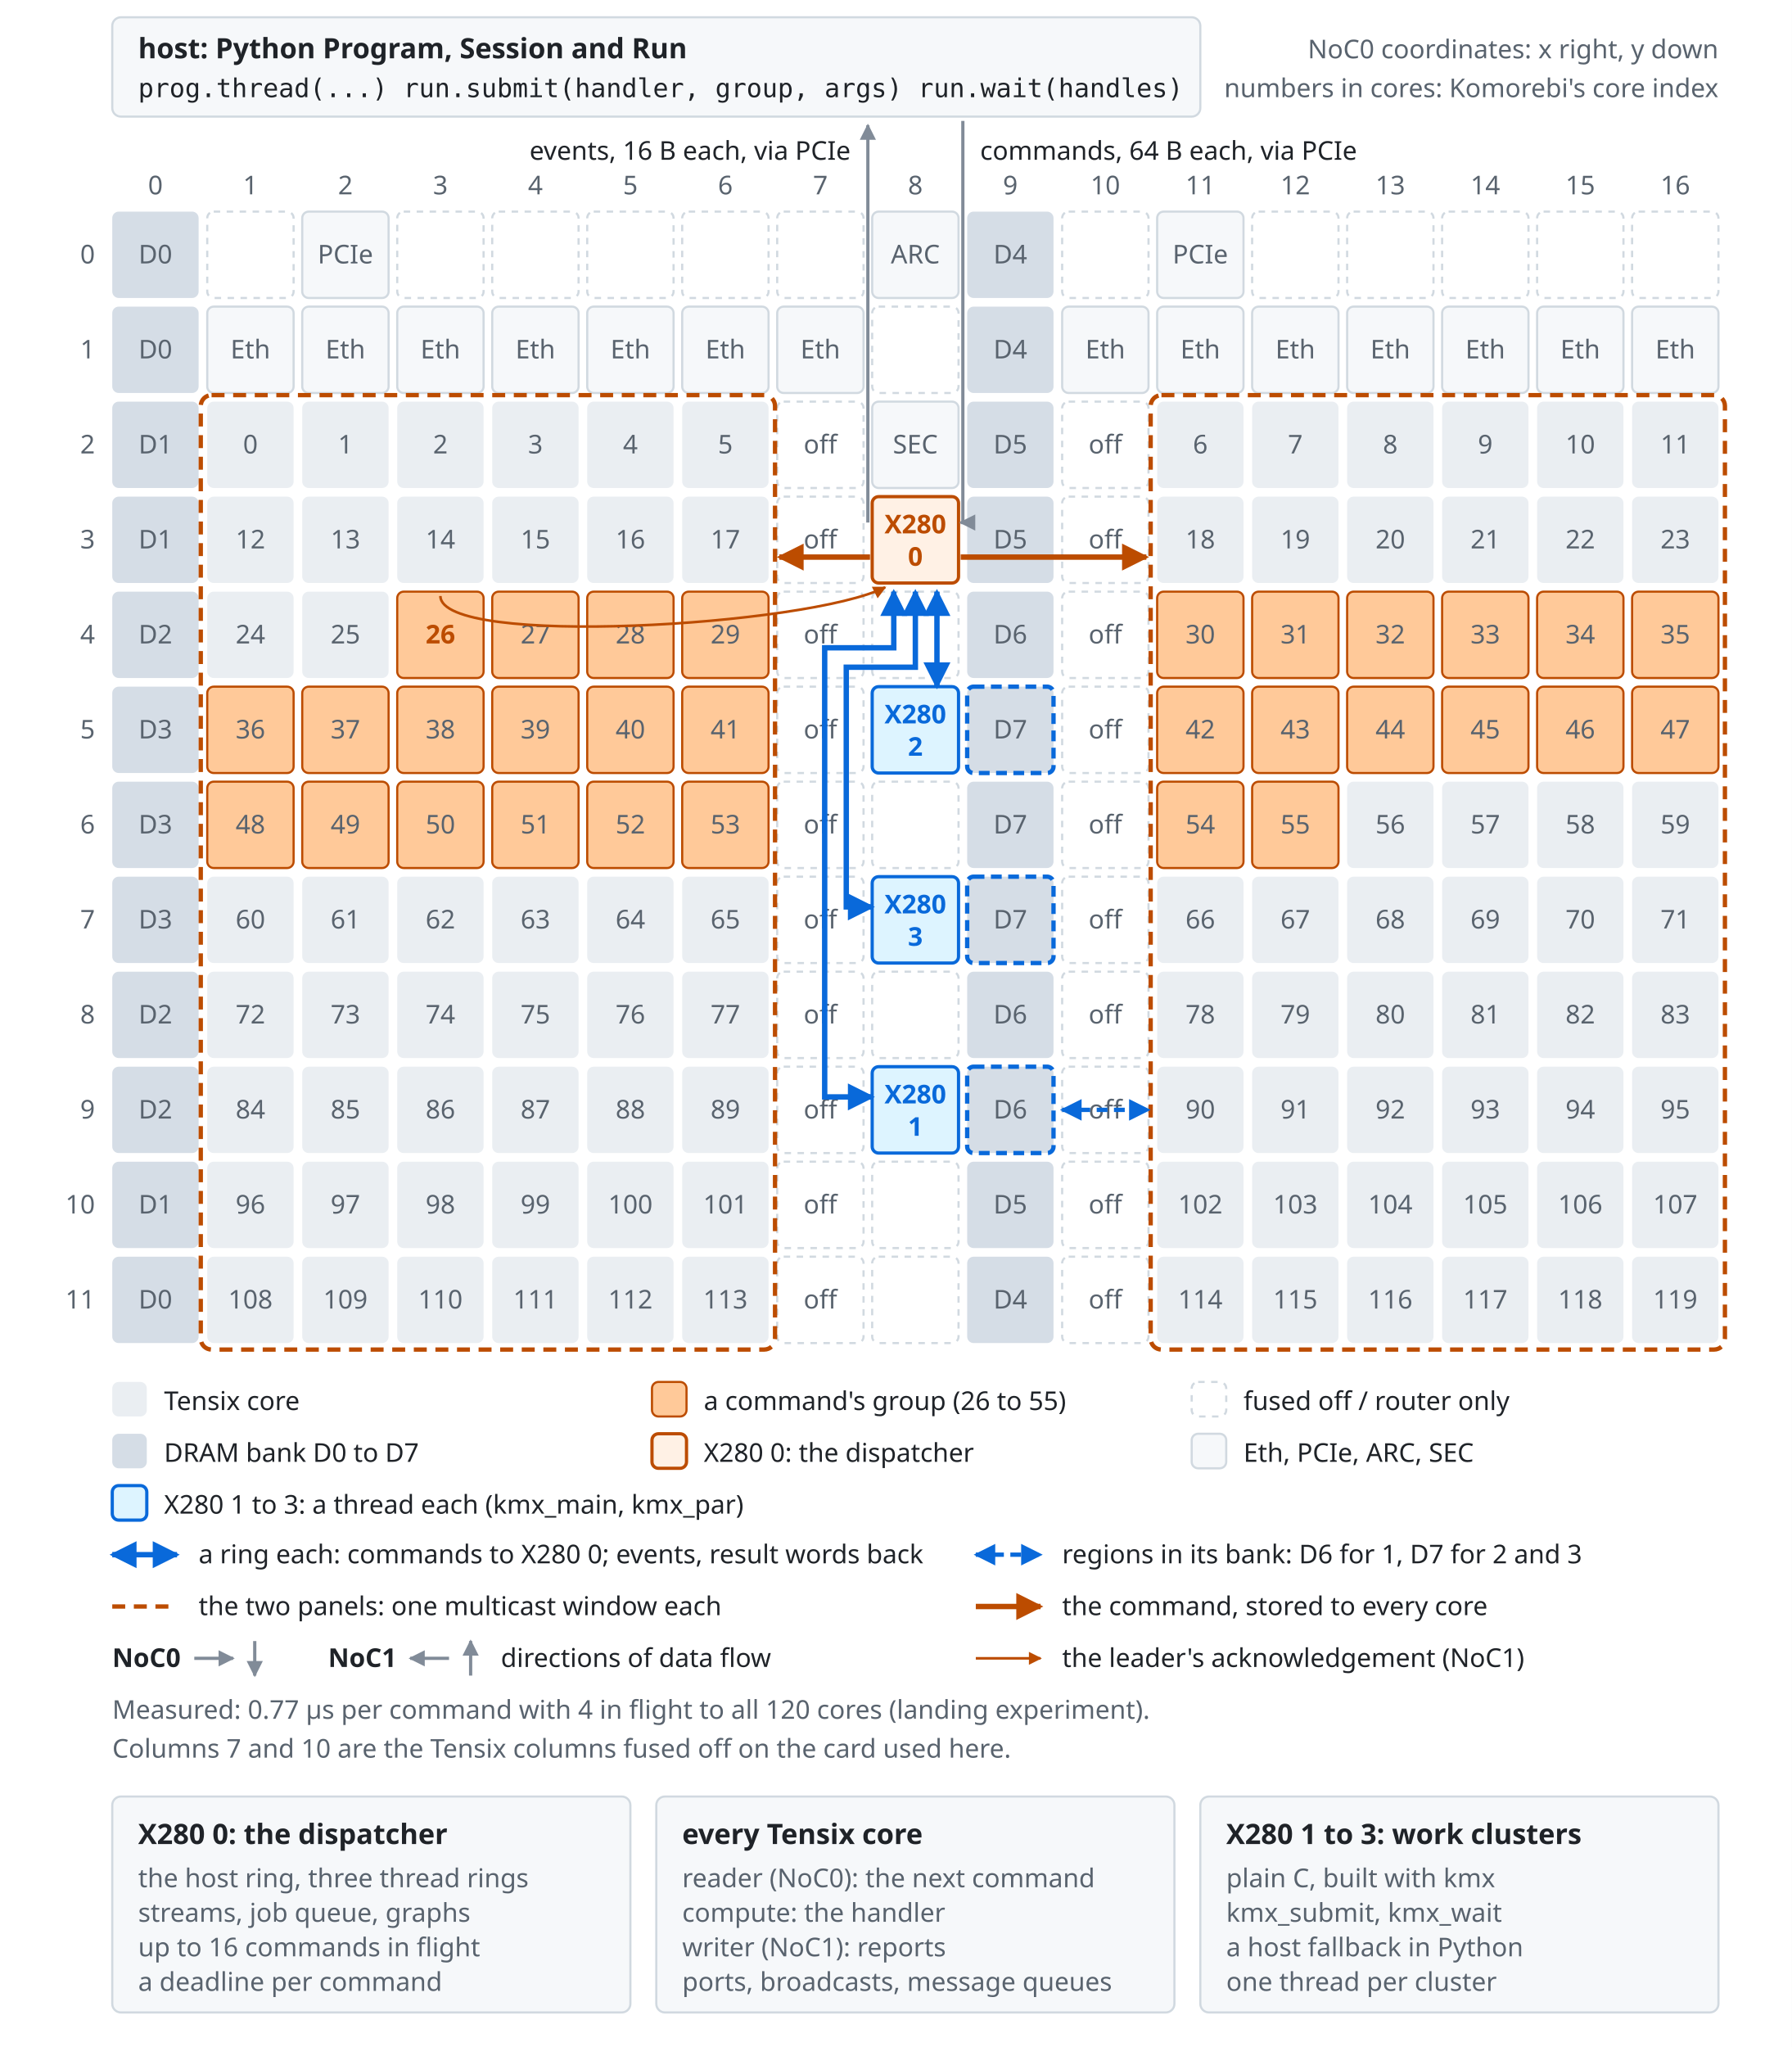
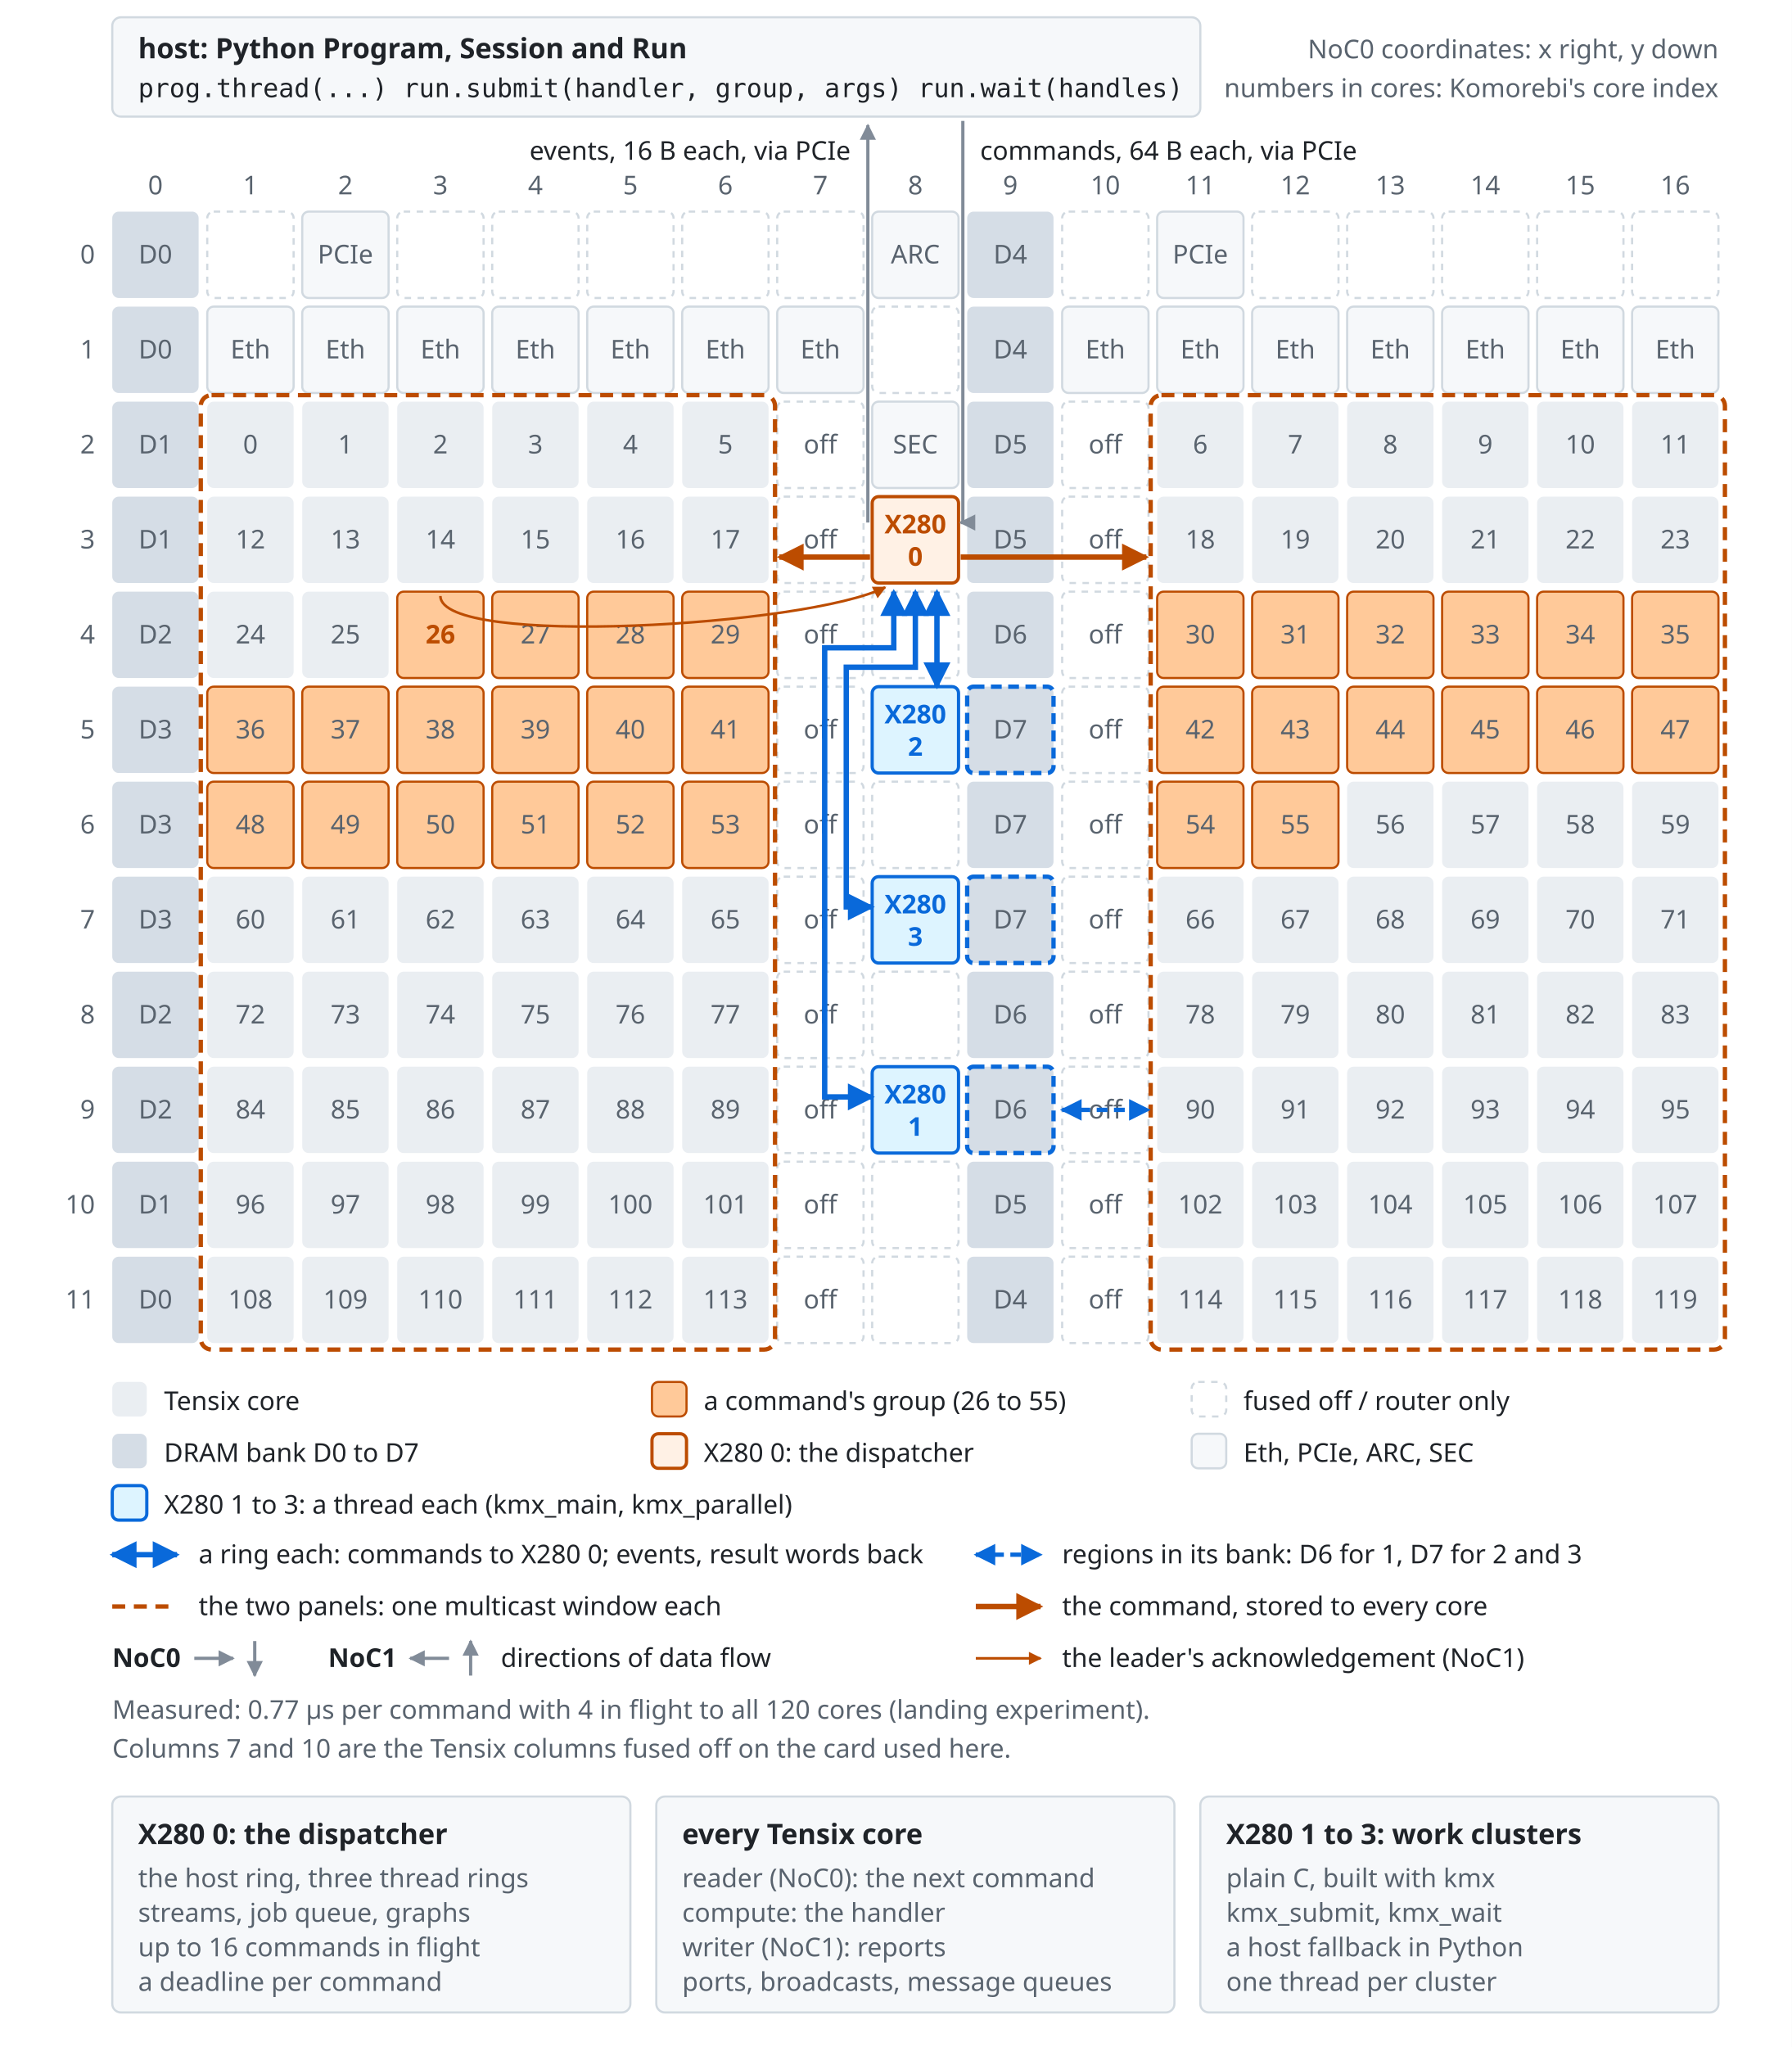
<svg xmlns="http://www.w3.org/2000/svg" width="830" height="948" viewBox="0 0 830 948" role="img">
  <style>
  text { font-family: -apple-system, 'Segoe UI', 'Noto Sans', Helvetica, Arial, sans-serif; font-size: 13px; fill: #1f2328; }
  .mono { font-family: ui-monospace, SFMono-Regular, Menlo, Consolas, 'DejaVu Sans Mono', monospace; }
  .b { font-weight: 600; }
  .h { font-size: 14px; font-weight: 600; }
  .m { fill: #59636e; }
  .a { fill: #bc4c00; }
  .s { font-size: 12px; }
  .box { fill: #f6f8fa; stroke: #d1d9e0; stroke-width: 1; }
  .dram { fill: #d5dde6; stroke: none; }
  .edge { fill: #f6f8fa; stroke: #d1d9e0; stroke-width: 1; }
  .off { fill: none; stroke: #d1d9e0; stroke-width: 1; stroke-dasharray: 3 3; }
  .hot { fill: #bc4c00; stroke: none; }
  .on { fill: #ffffff; }
  .cell { fill: #eaeef2; stroke: none; }
  .team { fill: #ffc999; stroke: #bc4c00; stroke-width: 1; }
  .abox { fill: #fff1e5; stroke: #bc4c00; stroke-width: 1.5; }
  .ln { stroke: #818b98; stroke-width: 1.5; fill: none; }
  .thin { stroke: #818b98; stroke-width: 1; fill: none; }
  .grid { stroke: #d1d9e0; stroke-width: 1; fill: none; }
  .al { stroke: #bc4c00; stroke-width: 2.5; fill: none; }
  .ad { stroke: #bc4c00; stroke-width: 2; fill: none; stroke-dasharray: 6 4; }
  .wbox { fill: #ddf4ff; stroke: #0969da; stroke-width: 1.5; }
  .w { fill: #0969da; }
  .wl { stroke: #0969da; stroke-width: 2.5; fill: none; }
  .wd { stroke: #0969da; stroke-width: 2; fill: none; stroke-dasharray: 5 3; }
  .athin { stroke: #bc4c00; stroke-width: 1.2; fill: none; }
</style>
  <defs>
    <marker id="ha" viewBox="0 0 10 10" refX="9" refY="5" markerWidth="5" markerHeight="5" orient="auto-start-reverse">
      <path d="M0,0 L10,5 L0,10 z" fill="#bc4c00" />
    </marker>
    <marker id="hl" viewBox="0 0 10 10" refX="9" refY="5" markerWidth="5" markerHeight="5" orient="auto-start-reverse">
      <path d="M0,0 L10,5 L0,10 z" fill="#818b98" />
    </marker>
    <marker id="hw" viewBox="0 0 10 10" refX="9" refY="5" markerWidth="5" markerHeight="5" orient="auto-start-reverse">
      <path d="M0,0 L10,5 L0,10 z" fill="#0969da" />
    </marker>
  </defs>
  <rect width="830" height="948" fill="#ffffff" />
  <rect x="52" y="8" width="504" height="46" rx="4" class="box" />
  <text x="64" y="27" class="b" xml:space="preserve">host: Python Program, Session and Run</text>
  <text x="64" y="45" class="mono s" xml:space="preserve">prog.thread(...) run.submit(handler, group, args) run.wait(handles)</text>
  <text x="72" y="90" class="s m" text-anchor="middle" xml:space="preserve">0</text>
  <text x="116" y="90" class="s m" text-anchor="middle" xml:space="preserve">1</text>
  <text x="160" y="90" class="s m" text-anchor="middle" xml:space="preserve">2</text>
  <text x="204" y="90" class="s m" text-anchor="middle" xml:space="preserve">3</text>
  <text x="248" y="90" class="s m" text-anchor="middle" xml:space="preserve">4</text>
  <text x="292" y="90" class="s m" text-anchor="middle" xml:space="preserve">5</text>
  <text x="336" y="90" class="s m" text-anchor="middle" xml:space="preserve">6</text>
  <text x="380" y="90" class="s m" text-anchor="middle" xml:space="preserve">7</text>
  <text x="424" y="90" class="s m" text-anchor="middle" xml:space="preserve">8</text>
  <text x="468" y="90" class="s m" text-anchor="middle" xml:space="preserve">9</text>
  <text x="512" y="90" class="s m" text-anchor="middle" xml:space="preserve">10</text>
  <text x="556" y="90" class="s m" text-anchor="middle" xml:space="preserve">11</text>
  <text x="600" y="90" class="s m" text-anchor="middle" xml:space="preserve">12</text>
  <text x="644" y="90" class="s m" text-anchor="middle" xml:space="preserve">13</text>
  <text x="688" y="90" class="s m" text-anchor="middle" xml:space="preserve">14</text>
  <text x="732" y="90" class="s m" text-anchor="middle" xml:space="preserve">15</text>
  <text x="776" y="90" class="s m" text-anchor="middle" xml:space="preserve">16</text>
  <text x="44" y="122" class="s m" text-anchor="end" xml:space="preserve">0</text>
  <text x="44" y="166" class="s m" text-anchor="end" xml:space="preserve">1</text>
  <text x="44" y="210" class="s m" text-anchor="end" xml:space="preserve">2</text>
  <text x="44" y="254" class="s m" text-anchor="end" xml:space="preserve">3</text>
  <text x="44" y="298" class="s m" text-anchor="end" xml:space="preserve">4</text>
  <text x="44" y="342" class="s m" text-anchor="end" xml:space="preserve">5</text>
  <text x="44" y="386" class="s m" text-anchor="end" xml:space="preserve">6</text>
  <text x="44" y="430" class="s m" text-anchor="end" xml:space="preserve">7</text>
  <text x="44" y="474" class="s m" text-anchor="end" xml:space="preserve">8</text>
  <text x="44" y="518" class="s m" text-anchor="end" xml:space="preserve">9</text>
  <text x="44" y="562" class="s m" text-anchor="end" xml:space="preserve">10</text>
  <text x="44" y="606" class="s m" text-anchor="end" xml:space="preserve">11</text>
  <text x="796" y="27" class="s m" text-anchor="end" xml:space="preserve">NoC0 coordinates: x right, y down</text>
  <text x="796" y="45" class="s m" text-anchor="end" xml:space="preserve">numbers in cores: Komorebi's core index</text>
  <rect x="52" y="98" width="40" height="40" rx="3" class="dram" />
  <text x="72" y="122" class="s m" text-anchor="middle" xml:space="preserve">D0</text>
  <rect x="96" y="98" width="40" height="40" rx="3" class="off" />
  <rect x="140" y="98" width="40" height="40" rx="3" class="edge" />
  <text x="160" y="122" class="s m" text-anchor="middle" xml:space="preserve">PCIe</text>
  <rect x="184" y="98" width="40" height="40" rx="3" class="off" />
  <rect x="228" y="98" width="40" height="40" rx="3" class="off" />
  <rect x="272" y="98" width="40" height="40" rx="3" class="off" />
  <rect x="316" y="98" width="40" height="40" rx="3" class="off" />
  <rect x="360" y="98" width="40" height="40" rx="3" class="off" />
  <rect x="404" y="98" width="40" height="40" rx="3" class="edge" />
  <text x="424" y="122" class="s m" text-anchor="middle" xml:space="preserve">ARC</text>
  <rect x="448" y="98" width="40" height="40" rx="3" class="dram" />
  <text x="468" y="122" class="s m" text-anchor="middle" xml:space="preserve">D4</text>
  <rect x="492" y="98" width="40" height="40" rx="3" class="off" />
  <rect x="536" y="98" width="40" height="40" rx="3" class="edge" />
  <text x="556" y="122" class="s m" text-anchor="middle" xml:space="preserve">PCIe</text>
  <rect x="580" y="98" width="40" height="40" rx="3" class="off" />
  <rect x="624" y="98" width="40" height="40" rx="3" class="off" />
  <rect x="668" y="98" width="40" height="40" rx="3" class="off" />
  <rect x="712" y="98" width="40" height="40" rx="3" class="off" />
  <rect x="756" y="98" width="40" height="40" rx="3" class="off" />
  <rect x="52" y="142" width="40" height="40" rx="3" class="dram" />
  <text x="72" y="166" class="s m" text-anchor="middle" xml:space="preserve">D0</text>
  <rect x="96" y="142" width="40" height="40" rx="3" class="edge" />
  <text x="116" y="166" class="s m" text-anchor="middle" xml:space="preserve">Eth</text>
  <rect x="140" y="142" width="40" height="40" rx="3" class="edge" />
  <text x="160" y="166" class="s m" text-anchor="middle" xml:space="preserve">Eth</text>
  <rect x="184" y="142" width="40" height="40" rx="3" class="edge" />
  <text x="204" y="166" class="s m" text-anchor="middle" xml:space="preserve">Eth</text>
  <rect x="228" y="142" width="40" height="40" rx="3" class="edge" />
  <text x="248" y="166" class="s m" text-anchor="middle" xml:space="preserve">Eth</text>
  <rect x="272" y="142" width="40" height="40" rx="3" class="edge" />
  <text x="292" y="166" class="s m" text-anchor="middle" xml:space="preserve">Eth</text>
  <rect x="316" y="142" width="40" height="40" rx="3" class="edge" />
  <text x="336" y="166" class="s m" text-anchor="middle" xml:space="preserve">Eth</text>
  <rect x="360" y="142" width="40" height="40" rx="3" class="edge" />
  <text x="380" y="166" class="s m" text-anchor="middle" xml:space="preserve">Eth</text>
  <rect x="404" y="142" width="40" height="40" rx="3" class="off" />
  <rect x="448" y="142" width="40" height="40" rx="3" class="dram" />
  <text x="468" y="166" class="s m" text-anchor="middle" xml:space="preserve">D4</text>
  <rect x="492" y="142" width="40" height="40" rx="3" class="edge" />
  <text x="512" y="166" class="s m" text-anchor="middle" xml:space="preserve">Eth</text>
  <rect x="536" y="142" width="40" height="40" rx="3" class="edge" />
  <text x="556" y="166" class="s m" text-anchor="middle" xml:space="preserve">Eth</text>
  <rect x="580" y="142" width="40" height="40" rx="3" class="edge" />
  <text x="600" y="166" class="s m" text-anchor="middle" xml:space="preserve">Eth</text>
  <rect x="624" y="142" width="40" height="40" rx="3" class="edge" />
  <text x="644" y="166" class="s m" text-anchor="middle" xml:space="preserve">Eth</text>
  <rect x="668" y="142" width="40" height="40" rx="3" class="edge" />
  <text x="688" y="166" class="s m" text-anchor="middle" xml:space="preserve">Eth</text>
  <rect x="712" y="142" width="40" height="40" rx="3" class="edge" />
  <text x="732" y="166" class="s m" text-anchor="middle" xml:space="preserve">Eth</text>
  <rect x="756" y="142" width="40" height="40" rx="3" class="edge" />
  <text x="776" y="166" class="s m" text-anchor="middle" xml:space="preserve">Eth</text>
  <rect x="52" y="186" width="40" height="40" rx="3" class="dram" />
  <text x="72" y="210" class="s m" text-anchor="middle" xml:space="preserve">D1</text>
  <rect x="96" y="186" width="40" height="40" rx="3" class="cell" />
  <text x="116" y="210" class="s m" text-anchor="middle" xml:space="preserve">0</text>
  <rect x="140" y="186" width="40" height="40" rx="3" class="cell" />
  <text x="160" y="210" class="s m" text-anchor="middle" xml:space="preserve">1</text>
  <rect x="184" y="186" width="40" height="40" rx="3" class="cell" />
  <text x="204" y="210" class="s m" text-anchor="middle" xml:space="preserve">2</text>
  <rect x="228" y="186" width="40" height="40" rx="3" class="cell" />
  <text x="248" y="210" class="s m" text-anchor="middle" xml:space="preserve">3</text>
  <rect x="272" y="186" width="40" height="40" rx="3" class="cell" />
  <text x="292" y="210" class="s m" text-anchor="middle" xml:space="preserve">4</text>
  <rect x="316" y="186" width="40" height="40" rx="3" class="cell" />
  <text x="336" y="210" class="s m" text-anchor="middle" xml:space="preserve">5</text>
  <rect x="360" y="186" width="40" height="40" rx="3" class="off" />
  <text x="380" y="210" class="s m" text-anchor="middle" xml:space="preserve">off</text>
  <rect x="404" y="186" width="40" height="40" rx="3" class="edge" />
  <text x="424" y="210" class="s m" text-anchor="middle" xml:space="preserve">SEC</text>
  <rect x="448" y="186" width="40" height="40" rx="3" class="dram" />
  <text x="468" y="210" class="s m" text-anchor="middle" xml:space="preserve">D5</text>
  <rect x="492" y="186" width="40" height="40" rx="3" class="off" />
  <text x="512" y="210" class="s m" text-anchor="middle" xml:space="preserve">off</text>
  <rect x="536" y="186" width="40" height="40" rx="3" class="cell" />
  <text x="556" y="210" class="s m" text-anchor="middle" xml:space="preserve">6</text>
  <rect x="580" y="186" width="40" height="40" rx="3" class="cell" />
  <text x="600" y="210" class="s m" text-anchor="middle" xml:space="preserve">7</text>
  <rect x="624" y="186" width="40" height="40" rx="3" class="cell" />
  <text x="644" y="210" class="s m" text-anchor="middle" xml:space="preserve">8</text>
  <rect x="668" y="186" width="40" height="40" rx="3" class="cell" />
  <text x="688" y="210" class="s m" text-anchor="middle" xml:space="preserve">9</text>
  <rect x="712" y="186" width="40" height="40" rx="3" class="cell" />
  <text x="732" y="210" class="s m" text-anchor="middle" xml:space="preserve">10</text>
  <rect x="756" y="186" width="40" height="40" rx="3" class="cell" />
  <text x="776" y="210" class="s m" text-anchor="middle" xml:space="preserve">11</text>
  <rect x="52" y="230" width="40" height="40" rx="3" class="dram" />
  <text x="72" y="254" class="s m" text-anchor="middle" xml:space="preserve">D1</text>
  <rect x="96" y="230" width="40" height="40" rx="3" class="cell" />
  <text x="116" y="254" class="s m" text-anchor="middle" xml:space="preserve">12</text>
  <rect x="140" y="230" width="40" height="40" rx="3" class="cell" />
  <text x="160" y="254" class="s m" text-anchor="middle" xml:space="preserve">13</text>
  <rect x="184" y="230" width="40" height="40" rx="3" class="cell" />
  <text x="204" y="254" class="s m" text-anchor="middle" xml:space="preserve">14</text>
  <rect x="228" y="230" width="40" height="40" rx="3" class="cell" />
  <text x="248" y="254" class="s m" text-anchor="middle" xml:space="preserve">15</text>
  <rect x="272" y="230" width="40" height="40" rx="3" class="cell" />
  <text x="292" y="254" class="s m" text-anchor="middle" xml:space="preserve">16</text>
  <rect x="316" y="230" width="40" height="40" rx="3" class="cell" />
  <text x="336" y="254" class="s m" text-anchor="middle" xml:space="preserve">17</text>
  <rect x="360" y="230" width="40" height="40" rx="3" class="off" />
  <text x="380" y="254" class="s m" text-anchor="middle" xml:space="preserve">off</text>
  <rect x="404" y="230" width="40" height="40" rx="3" class="abox" />
  <text x="424" y="247" class="s b a" text-anchor="middle" xml:space="preserve">X280</text>
  <text x="424" y="262" class="s b a" text-anchor="middle" xml:space="preserve">0</text>
  <rect x="448" y="230" width="40" height="40" rx="3" class="dram" />
  <text x="468" y="254" class="s m" text-anchor="middle" xml:space="preserve">D5</text>
  <rect x="492" y="230" width="40" height="40" rx="3" class="off" />
  <text x="512" y="254" class="s m" text-anchor="middle" xml:space="preserve">off</text>
  <rect x="536" y="230" width="40" height="40" rx="3" class="cell" />
  <text x="556" y="254" class="s m" text-anchor="middle" xml:space="preserve">18</text>
  <rect x="580" y="230" width="40" height="40" rx="3" class="cell" />
  <text x="600" y="254" class="s m" text-anchor="middle" xml:space="preserve">19</text>
  <rect x="624" y="230" width="40" height="40" rx="3" class="cell" />
  <text x="644" y="254" class="s m" text-anchor="middle" xml:space="preserve">20</text>
  <rect x="668" y="230" width="40" height="40" rx="3" class="cell" />
  <text x="688" y="254" class="s m" text-anchor="middle" xml:space="preserve">21</text>
  <rect x="712" y="230" width="40" height="40" rx="3" class="cell" />
  <text x="732" y="254" class="s m" text-anchor="middle" xml:space="preserve">22</text>
  <rect x="756" y="230" width="40" height="40" rx="3" class="cell" />
  <text x="776" y="254" class="s m" text-anchor="middle" xml:space="preserve">23</text>
  <rect x="52" y="274" width="40" height="40" rx="3" class="dram" />
  <text x="72" y="298" class="s m" text-anchor="middle" xml:space="preserve">D2</text>
  <rect x="96" y="274" width="40" height="40" rx="3" class="cell" />
  <text x="116" y="298" class="s m" text-anchor="middle" xml:space="preserve">24</text>
  <rect x="140" y="274" width="40" height="40" rx="3" class="cell" />
  <text x="160" y="298" class="s m" text-anchor="middle" xml:space="preserve">25</text>
  <rect x="184" y="274" width="40" height="40" rx="3" class="team" />
  <text x="204" y="298" class="s b a" text-anchor="middle" xml:space="preserve">26</text>
  <rect x="228" y="274" width="40" height="40" rx="3" class="team" />
  <text x="248" y="298" class="s m" text-anchor="middle" xml:space="preserve">27</text>
  <rect x="272" y="274" width="40" height="40" rx="3" class="team" />
  <text x="292" y="298" class="s m" text-anchor="middle" xml:space="preserve">28</text>
  <rect x="316" y="274" width="40" height="40" rx="3" class="team" />
  <text x="336" y="298" class="s m" text-anchor="middle" xml:space="preserve">29</text>
  <rect x="360" y="274" width="40" height="40" rx="3" class="off" />
  <text x="380" y="298" class="s m" text-anchor="middle" xml:space="preserve">off</text>
  <rect x="404" y="274" width="40" height="40" rx="3" class="off" />
  <rect x="448" y="274" width="40" height="40" rx="3" class="dram" />
  <text x="468" y="298" class="s m" text-anchor="middle" xml:space="preserve">D6</text>
  <rect x="492" y="274" width="40" height="40" rx="3" class="off" />
  <text x="512" y="298" class="s m" text-anchor="middle" xml:space="preserve">off</text>
  <rect x="536" y="274" width="40" height="40" rx="3" class="team" />
  <text x="556" y="298" class="s m" text-anchor="middle" xml:space="preserve">30</text>
  <rect x="580" y="274" width="40" height="40" rx="3" class="team" />
  <text x="600" y="298" class="s m" text-anchor="middle" xml:space="preserve">31</text>
  <rect x="624" y="274" width="40" height="40" rx="3" class="team" />
  <text x="644" y="298" class="s m" text-anchor="middle" xml:space="preserve">32</text>
  <rect x="668" y="274" width="40" height="40" rx="3" class="team" />
  <text x="688" y="298" class="s m" text-anchor="middle" xml:space="preserve">33</text>
  <rect x="712" y="274" width="40" height="40" rx="3" class="team" />
  <text x="732" y="298" class="s m" text-anchor="middle" xml:space="preserve">34</text>
  <rect x="756" y="274" width="40" height="40" rx="3" class="team" />
  <text x="776" y="298" class="s m" text-anchor="middle" xml:space="preserve">35</text>
  <rect x="52" y="318" width="40" height="40" rx="3" class="dram" />
  <text x="72" y="342" class="s m" text-anchor="middle" xml:space="preserve">D3</text>
  <rect x="96" y="318" width="40" height="40" rx="3" class="team" />
  <text x="116" y="342" class="s m" text-anchor="middle" xml:space="preserve">36</text>
  <rect x="140" y="318" width="40" height="40" rx="3" class="team" />
  <text x="160" y="342" class="s m" text-anchor="middle" xml:space="preserve">37</text>
  <rect x="184" y="318" width="40" height="40" rx="3" class="team" />
  <text x="204" y="342" class="s m" text-anchor="middle" xml:space="preserve">38</text>
  <rect x="228" y="318" width="40" height="40" rx="3" class="team" />
  <text x="248" y="342" class="s m" text-anchor="middle" xml:space="preserve">39</text>
  <rect x="272" y="318" width="40" height="40" rx="3" class="team" />
  <text x="292" y="342" class="s m" text-anchor="middle" xml:space="preserve">40</text>
  <rect x="316" y="318" width="40" height="40" rx="3" class="team" />
  <text x="336" y="342" class="s m" text-anchor="middle" xml:space="preserve">41</text>
  <rect x="360" y="318" width="40" height="40" rx="3" class="off" />
  <text x="380" y="342" class="s m" text-anchor="middle" xml:space="preserve">off</text>
  <rect x="404" y="318" width="40" height="40" rx="3" class="wbox" />
  <text x="424" y="335" class="s b w" text-anchor="middle" xml:space="preserve">X280</text>
  <text x="424" y="350" class="s b w" text-anchor="middle" xml:space="preserve">2</text>
  <rect x="448" y="318" width="40" height="40" rx="3" class="dram" />
  <rect x="448" y="318" width="40" height="40" rx="3" fill="none" class="wd" />
  <text x="468" y="342" class="s m" text-anchor="middle" xml:space="preserve">D7</text>
  <rect x="492" y="318" width="40" height="40" rx="3" class="off" />
  <text x="512" y="342" class="s m" text-anchor="middle" xml:space="preserve">off</text>
  <rect x="536" y="318" width="40" height="40" rx="3" class="team" />
  <text x="556" y="342" class="s m" text-anchor="middle" xml:space="preserve">42</text>
  <rect x="580" y="318" width="40" height="40" rx="3" class="team" />
  <text x="600" y="342" class="s m" text-anchor="middle" xml:space="preserve">43</text>
  <rect x="624" y="318" width="40" height="40" rx="3" class="team" />
  <text x="644" y="342" class="s m" text-anchor="middle" xml:space="preserve">44</text>
  <rect x="668" y="318" width="40" height="40" rx="3" class="team" />
  <text x="688" y="342" class="s m" text-anchor="middle" xml:space="preserve">45</text>
  <rect x="712" y="318" width="40" height="40" rx="3" class="team" />
  <text x="732" y="342" class="s m" text-anchor="middle" xml:space="preserve">46</text>
  <rect x="756" y="318" width="40" height="40" rx="3" class="team" />
  <text x="776" y="342" class="s m" text-anchor="middle" xml:space="preserve">47</text>
  <rect x="52" y="362" width="40" height="40" rx="3" class="dram" />
  <text x="72" y="386" class="s m" text-anchor="middle" xml:space="preserve">D3</text>
  <rect x="96" y="362" width="40" height="40" rx="3" class="team" />
  <text x="116" y="386" class="s m" text-anchor="middle" xml:space="preserve">48</text>
  <rect x="140" y="362" width="40" height="40" rx="3" class="team" />
  <text x="160" y="386" class="s m" text-anchor="middle" xml:space="preserve">49</text>
  <rect x="184" y="362" width="40" height="40" rx="3" class="team" />
  <text x="204" y="386" class="s m" text-anchor="middle" xml:space="preserve">50</text>
  <rect x="228" y="362" width="40" height="40" rx="3" class="team" />
  <text x="248" y="386" class="s m" text-anchor="middle" xml:space="preserve">51</text>
  <rect x="272" y="362" width="40" height="40" rx="3" class="team" />
  <text x="292" y="386" class="s m" text-anchor="middle" xml:space="preserve">52</text>
  <rect x="316" y="362" width="40" height="40" rx="3" class="team" />
  <text x="336" y="386" class="s m" text-anchor="middle" xml:space="preserve">53</text>
  <rect x="360" y="362" width="40" height="40" rx="3" class="off" />
  <text x="380" y="386" class="s m" text-anchor="middle" xml:space="preserve">off</text>
  <rect x="404" y="362" width="40" height="40" rx="3" class="off" />
  <rect x="448" y="362" width="40" height="40" rx="3" class="dram" />
  <text x="468" y="386" class="s m" text-anchor="middle" xml:space="preserve">D7</text>
  <rect x="492" y="362" width="40" height="40" rx="3" class="off" />
  <text x="512" y="386" class="s m" text-anchor="middle" xml:space="preserve">off</text>
  <rect x="536" y="362" width="40" height="40" rx="3" class="team" />
  <text x="556" y="386" class="s m" text-anchor="middle" xml:space="preserve">54</text>
  <rect x="580" y="362" width="40" height="40" rx="3" class="team" />
  <text x="600" y="386" class="s m" text-anchor="middle" xml:space="preserve">55</text>
  <rect x="624" y="362" width="40" height="40" rx="3" class="cell" />
  <text x="644" y="386" class="s m" text-anchor="middle" xml:space="preserve">56</text>
  <rect x="668" y="362" width="40" height="40" rx="3" class="cell" />
  <text x="688" y="386" class="s m" text-anchor="middle" xml:space="preserve">57</text>
  <rect x="712" y="362" width="40" height="40" rx="3" class="cell" />
  <text x="732" y="386" class="s m" text-anchor="middle" xml:space="preserve">58</text>
  <rect x="756" y="362" width="40" height="40" rx="3" class="cell" />
  <text x="776" y="386" class="s m" text-anchor="middle" xml:space="preserve">59</text>
  <rect x="52" y="406" width="40" height="40" rx="3" class="dram" />
  <text x="72" y="430" class="s m" text-anchor="middle" xml:space="preserve">D3</text>
  <rect x="96" y="406" width="40" height="40" rx="3" class="cell" />
  <text x="116" y="430" class="s m" text-anchor="middle" xml:space="preserve">60</text>
  <rect x="140" y="406" width="40" height="40" rx="3" class="cell" />
  <text x="160" y="430" class="s m" text-anchor="middle" xml:space="preserve">61</text>
  <rect x="184" y="406" width="40" height="40" rx="3" class="cell" />
  <text x="204" y="430" class="s m" text-anchor="middle" xml:space="preserve">62</text>
  <rect x="228" y="406" width="40" height="40" rx="3" class="cell" />
  <text x="248" y="430" class="s m" text-anchor="middle" xml:space="preserve">63</text>
  <rect x="272" y="406" width="40" height="40" rx="3" class="cell" />
  <text x="292" y="430" class="s m" text-anchor="middle" xml:space="preserve">64</text>
  <rect x="316" y="406" width="40" height="40" rx="3" class="cell" />
  <text x="336" y="430" class="s m" text-anchor="middle" xml:space="preserve">65</text>
  <rect x="360" y="406" width="40" height="40" rx="3" class="off" />
  <text x="380" y="430" class="s m" text-anchor="middle" xml:space="preserve">off</text>
  <rect x="404" y="406" width="40" height="40" rx="3" class="wbox" />
  <text x="424" y="423" class="s b w" text-anchor="middle" xml:space="preserve">X280</text>
  <text x="424" y="438" class="s b w" text-anchor="middle" xml:space="preserve">3</text>
  <rect x="448" y="406" width="40" height="40" rx="3" class="dram" />
  <rect x="448" y="406" width="40" height="40" rx="3" fill="none" class="wd" />
  <text x="468" y="430" class="s m" text-anchor="middle" xml:space="preserve">D7</text>
  <rect x="492" y="406" width="40" height="40" rx="3" class="off" />
  <text x="512" y="430" class="s m" text-anchor="middle" xml:space="preserve">off</text>
  <rect x="536" y="406" width="40" height="40" rx="3" class="cell" />
  <text x="556" y="430" class="s m" text-anchor="middle" xml:space="preserve">66</text>
  <rect x="580" y="406" width="40" height="40" rx="3" class="cell" />
  <text x="600" y="430" class="s m" text-anchor="middle" xml:space="preserve">67</text>
  <rect x="624" y="406" width="40" height="40" rx="3" class="cell" />
  <text x="644" y="430" class="s m" text-anchor="middle" xml:space="preserve">68</text>
  <rect x="668" y="406" width="40" height="40" rx="3" class="cell" />
  <text x="688" y="430" class="s m" text-anchor="middle" xml:space="preserve">69</text>
  <rect x="712" y="406" width="40" height="40" rx="3" class="cell" />
  <text x="732" y="430" class="s m" text-anchor="middle" xml:space="preserve">70</text>
  <rect x="756" y="406" width="40" height="40" rx="3" class="cell" />
  <text x="776" y="430" class="s m" text-anchor="middle" xml:space="preserve">71</text>
  <rect x="52" y="450" width="40" height="40" rx="3" class="dram" />
  <text x="72" y="474" class="s m" text-anchor="middle" xml:space="preserve">D2</text>
  <rect x="96" y="450" width="40" height="40" rx="3" class="cell" />
  <text x="116" y="474" class="s m" text-anchor="middle" xml:space="preserve">72</text>
  <rect x="140" y="450" width="40" height="40" rx="3" class="cell" />
  <text x="160" y="474" class="s m" text-anchor="middle" xml:space="preserve">73</text>
  <rect x="184" y="450" width="40" height="40" rx="3" class="cell" />
  <text x="204" y="474" class="s m" text-anchor="middle" xml:space="preserve">74</text>
  <rect x="228" y="450" width="40" height="40" rx="3" class="cell" />
  <text x="248" y="474" class="s m" text-anchor="middle" xml:space="preserve">75</text>
  <rect x="272" y="450" width="40" height="40" rx="3" class="cell" />
  <text x="292" y="474" class="s m" text-anchor="middle" xml:space="preserve">76</text>
  <rect x="316" y="450" width="40" height="40" rx="3" class="cell" />
  <text x="336" y="474" class="s m" text-anchor="middle" xml:space="preserve">77</text>
  <rect x="360" y="450" width="40" height="40" rx="3" class="off" />
  <text x="380" y="474" class="s m" text-anchor="middle" xml:space="preserve">off</text>
  <rect x="404" y="450" width="40" height="40" rx="3" class="off" />
  <rect x="448" y="450" width="40" height="40" rx="3" class="dram" />
  <text x="468" y="474" class="s m" text-anchor="middle" xml:space="preserve">D6</text>
  <rect x="492" y="450" width="40" height="40" rx="3" class="off" />
  <text x="512" y="474" class="s m" text-anchor="middle" xml:space="preserve">off</text>
  <rect x="536" y="450" width="40" height="40" rx="3" class="cell" />
  <text x="556" y="474" class="s m" text-anchor="middle" xml:space="preserve">78</text>
  <rect x="580" y="450" width="40" height="40" rx="3" class="cell" />
  <text x="600" y="474" class="s m" text-anchor="middle" xml:space="preserve">79</text>
  <rect x="624" y="450" width="40" height="40" rx="3" class="cell" />
  <text x="644" y="474" class="s m" text-anchor="middle" xml:space="preserve">80</text>
  <rect x="668" y="450" width="40" height="40" rx="3" class="cell" />
  <text x="688" y="474" class="s m" text-anchor="middle" xml:space="preserve">81</text>
  <rect x="712" y="450" width="40" height="40" rx="3" class="cell" />
  <text x="732" y="474" class="s m" text-anchor="middle" xml:space="preserve">82</text>
  <rect x="756" y="450" width="40" height="40" rx="3" class="cell" />
  <text x="776" y="474" class="s m" text-anchor="middle" xml:space="preserve">83</text>
  <rect x="52" y="494" width="40" height="40" rx="3" class="dram" />
  <text x="72" y="518" class="s m" text-anchor="middle" xml:space="preserve">D2</text>
  <rect x="96" y="494" width="40" height="40" rx="3" class="cell" />
  <text x="116" y="518" class="s m" text-anchor="middle" xml:space="preserve">84</text>
  <rect x="140" y="494" width="40" height="40" rx="3" class="cell" />
  <text x="160" y="518" class="s m" text-anchor="middle" xml:space="preserve">85</text>
  <rect x="184" y="494" width="40" height="40" rx="3" class="cell" />
  <text x="204" y="518" class="s m" text-anchor="middle" xml:space="preserve">86</text>
  <rect x="228" y="494" width="40" height="40" rx="3" class="cell" />
  <text x="248" y="518" class="s m" text-anchor="middle" xml:space="preserve">87</text>
  <rect x="272" y="494" width="40" height="40" rx="3" class="cell" />
  <text x="292" y="518" class="s m" text-anchor="middle" xml:space="preserve">88</text>
  <rect x="316" y="494" width="40" height="40" rx="3" class="cell" />
  <text x="336" y="518" class="s m" text-anchor="middle" xml:space="preserve">89</text>
  <rect x="360" y="494" width="40" height="40" rx="3" class="off" />
  <text x="380" y="518" class="s m" text-anchor="middle" xml:space="preserve">off</text>
  <rect x="404" y="494" width="40" height="40" rx="3" class="wbox" />
  <text x="424" y="511" class="s b w" text-anchor="middle" xml:space="preserve">X280</text>
  <text x="424" y="526" class="s b w" text-anchor="middle" xml:space="preserve">1</text>
  <rect x="448" y="494" width="40" height="40" rx="3" class="dram" />
  <rect x="448" y="494" width="40" height="40" rx="3" fill="none" class="wd" />
  <text x="468" y="518" class="s m" text-anchor="middle" xml:space="preserve">D6</text>
  <rect x="492" y="494" width="40" height="40" rx="3" class="off" />
  <text x="512" y="518" class="s m" text-anchor="middle" xml:space="preserve">off</text>
  <rect x="536" y="494" width="40" height="40" rx="3" class="cell" />
  <text x="556" y="518" class="s m" text-anchor="middle" xml:space="preserve">90</text>
  <rect x="580" y="494" width="40" height="40" rx="3" class="cell" />
  <text x="600" y="518" class="s m" text-anchor="middle" xml:space="preserve">91</text>
  <rect x="624" y="494" width="40" height="40" rx="3" class="cell" />
  <text x="644" y="518" class="s m" text-anchor="middle" xml:space="preserve">92</text>
  <rect x="668" y="494" width="40" height="40" rx="3" class="cell" />
  <text x="688" y="518" class="s m" text-anchor="middle" xml:space="preserve">93</text>
  <rect x="712" y="494" width="40" height="40" rx="3" class="cell" />
  <text x="732" y="518" class="s m" text-anchor="middle" xml:space="preserve">94</text>
  <rect x="756" y="494" width="40" height="40" rx="3" class="cell" />
  <text x="776" y="518" class="s m" text-anchor="middle" xml:space="preserve">95</text>
  <rect x="52" y="538" width="40" height="40" rx="3" class="dram" />
  <text x="72" y="562" class="s m" text-anchor="middle" xml:space="preserve">D1</text>
  <rect x="96" y="538" width="40" height="40" rx="3" class="cell" />
  <text x="116" y="562" class="s m" text-anchor="middle" xml:space="preserve">96</text>
  <rect x="140" y="538" width="40" height="40" rx="3" class="cell" />
  <text x="160" y="562" class="s m" text-anchor="middle" xml:space="preserve">97</text>
  <rect x="184" y="538" width="40" height="40" rx="3" class="cell" />
  <text x="204" y="562" class="s m" text-anchor="middle" xml:space="preserve">98</text>
  <rect x="228" y="538" width="40" height="40" rx="3" class="cell" />
  <text x="248" y="562" class="s m" text-anchor="middle" xml:space="preserve">99</text>
  <rect x="272" y="538" width="40" height="40" rx="3" class="cell" />
  <text x="292" y="562" class="s m" text-anchor="middle" xml:space="preserve">100</text>
  <rect x="316" y="538" width="40" height="40" rx="3" class="cell" />
  <text x="336" y="562" class="s m" text-anchor="middle" xml:space="preserve">101</text>
  <rect x="360" y="538" width="40" height="40" rx="3" class="off" />
  <text x="380" y="562" class="s m" text-anchor="middle" xml:space="preserve">off</text>
  <rect x="404" y="538" width="40" height="40" rx="3" class="off" />
  <rect x="448" y="538" width="40" height="40" rx="3" class="dram" />
  <text x="468" y="562" class="s m" text-anchor="middle" xml:space="preserve">D5</text>
  <rect x="492" y="538" width="40" height="40" rx="3" class="off" />
  <text x="512" y="562" class="s m" text-anchor="middle" xml:space="preserve">off</text>
  <rect x="536" y="538" width="40" height="40" rx="3" class="cell" />
  <text x="556" y="562" class="s m" text-anchor="middle" xml:space="preserve">102</text>
  <rect x="580" y="538" width="40" height="40" rx="3" class="cell" />
  <text x="600" y="562" class="s m" text-anchor="middle" xml:space="preserve">103</text>
  <rect x="624" y="538" width="40" height="40" rx="3" class="cell" />
  <text x="644" y="562" class="s m" text-anchor="middle" xml:space="preserve">104</text>
  <rect x="668" y="538" width="40" height="40" rx="3" class="cell" />
  <text x="688" y="562" class="s m" text-anchor="middle" xml:space="preserve">105</text>
  <rect x="712" y="538" width="40" height="40" rx="3" class="cell" />
  <text x="732" y="562" class="s m" text-anchor="middle" xml:space="preserve">106</text>
  <rect x="756" y="538" width="40" height="40" rx="3" class="cell" />
  <text x="776" y="562" class="s m" text-anchor="middle" xml:space="preserve">107</text>
  <rect x="52" y="582" width="40" height="40" rx="3" class="dram" />
  <text x="72" y="606" class="s m" text-anchor="middle" xml:space="preserve">D0</text>
  <rect x="96" y="582" width="40" height="40" rx="3" class="cell" />
  <text x="116" y="606" class="s m" text-anchor="middle" xml:space="preserve">108</text>
  <rect x="140" y="582" width="40" height="40" rx="3" class="cell" />
  <text x="160" y="606" class="s m" text-anchor="middle" xml:space="preserve">109</text>
  <rect x="184" y="582" width="40" height="40" rx="3" class="cell" />
  <text x="204" y="606" class="s m" text-anchor="middle" xml:space="preserve">110</text>
  <rect x="228" y="582" width="40" height="40" rx="3" class="cell" />
  <text x="248" y="606" class="s m" text-anchor="middle" xml:space="preserve">111</text>
  <rect x="272" y="582" width="40" height="40" rx="3" class="cell" />
  <text x="292" y="606" class="s m" text-anchor="middle" xml:space="preserve">112</text>
  <rect x="316" y="582" width="40" height="40" rx="3" class="cell" />
  <text x="336" y="606" class="s m" text-anchor="middle" xml:space="preserve">113</text>
  <rect x="360" y="582" width="40" height="40" rx="3" class="off" />
  <text x="380" y="606" class="s m" text-anchor="middle" xml:space="preserve">off</text>
  <rect x="404" y="582" width="40" height="40" rx="3" class="off" />
  <rect x="448" y="582" width="40" height="40" rx="3" class="dram" />
  <text x="468" y="606" class="s m" text-anchor="middle" xml:space="preserve">D4</text>
  <rect x="492" y="582" width="40" height="40" rx="3" class="off" />
  <text x="512" y="606" class="s m" text-anchor="middle" xml:space="preserve">off</text>
  <rect x="536" y="582" width="40" height="40" rx="3" class="cell" />
  <text x="556" y="606" class="s m" text-anchor="middle" xml:space="preserve">114</text>
  <rect x="580" y="582" width="40" height="40" rx="3" class="cell" />
  <text x="600" y="606" class="s m" text-anchor="middle" xml:space="preserve">115</text>
  <rect x="624" y="582" width="40" height="40" rx="3" class="cell" />
  <text x="644" y="606" class="s m" text-anchor="middle" xml:space="preserve">116</text>
  <rect x="668" y="582" width="40" height="40" rx="3" class="cell" />
  <text x="688" y="606" class="s m" text-anchor="middle" xml:space="preserve">117</text>
  <rect x="712" y="582" width="40" height="40" rx="3" class="cell" />
  <text x="732" y="606" class="s m" text-anchor="middle" xml:space="preserve">118</text>
  <rect x="756" y="582" width="40" height="40" rx="3" class="cell" />
  <text x="776" y="606" class="s m" text-anchor="middle" xml:space="preserve">119</text>
  <rect x="93" y="183" width="266" height="442" rx="5" class="ad" />
  <rect x="533" y="183" width="266" height="442" rx="5" class="ad" />
  <path d="M446,56 L446,242 L445,242" class="ln" marker-end="url(#hl)" />
  <line x1="402" y1="242" x2="402" y2="58" class="ln" marker-end="url(#hl)" />
  <text x="454" y="74" class="s" xml:space="preserve">commands, 64 B each, via PCIe</text>
  <text x="394" y="74" class="s" text-anchor="end" xml:space="preserve">events, 16 B each, via PCIe</text>
  <line x1="403" y1="258" x2="361" y2="258" class="al" marker-end="url(#ha)" />
  <line x1="445" y1="258" x2="531" y2="258" class="al" marker-end="url(#ha)" />
  <path d="M204.0,276 C204.0,300 374,290 410,272" class="athin" marker-end="url(#ha)" />
  <path d="M404,508 L382,508 L382,300 L414,300 L414,274" class="wl" marker-start="url(#hw)" marker-end="url(#hw)" />
  <path d="M434,318 L434,274" class="wl" marker-start="url(#hw)" marker-end="url(#hw)" />
  <path d="M404,420 L392,420 L392,309 L424,309 L424,274" class="wl" marker-start="url(#hw)" marker-end="url(#hw)" />
  <line x1="492" y1="514" x2="532" y2="514" class="wd" marker-start="url(#hw)" marker-end="url(#hw)" />
  <rect x="52" y="640" width="16" height="16" rx="3" class="cell" />
  <text x="76" y="653" class="s" xml:space="preserve">Tensix core</text>
  <rect x="302" y="640" width="16" height="16" rx="3" class="team" />
  <text x="326" y="653" class="s" xml:space="preserve">a command's group (26 to 55)</text>
  <rect x="552" y="640" width="16" height="16" rx="3" class="off" />
  <text x="576" y="653" class="s" xml:space="preserve">fused off / router only</text>
  <rect x="52" y="664" width="16" height="16" rx="3" class="dram" />
  <text x="76" y="677" class="s" xml:space="preserve">DRAM bank D0 to D7</text>
  <rect x="302" y="664" width="16" height="16" rx="3" class="abox" />
  <text x="326" y="677" class="s" xml:space="preserve">X280 0: the dispatcher</text>
  <rect x="552" y="664" width="16" height="16" rx="3" class="edge" />
  <text x="576" y="677" class="s" xml:space="preserve">Eth, PCIe, ARC, SEC</text>
  <rect x="52" y="688" width="16" height="16" rx="3" class="wbox" />
-   <text x="76" y="701" class="s" xml:space="preserve">X280 1 to 3: a thread each (kmx_main, kmx_par)</text>
+   <text x="76" y="701" class="s" xml:space="preserve">X280 1 to 3: a thread each (kmx_main, kmx_parallel)</text>
  <line x1="52" y1="720" x2="82" y2="720" class="wl" marker-start="url(#hw)" marker-end="url(#hw)" />
  <text x="92" y="724" class="s" xml:space="preserve">a ring each: commands to X280 0; events, result words back</text>
  <line x1="452" y1="720" x2="482" y2="720" class="wd" marker-start="url(#hw)" marker-end="url(#hw)" />
  <text x="492" y="724" class="s" xml:space="preserve">regions in its bank: D6 for 1, D7 for 2 and 3</text>
  <line x1="52" y1="744" x2="82" y2="744" class="ad" />
  <text x="92" y="748" class="s" xml:space="preserve">the two panels: one multicast window each</text>
  <line x1="452" y1="744" x2="482" y2="744" class="al" marker-end="url(#ha)" />
  <text x="492" y="748" class="s" xml:space="preserve">the command, stored to every core</text>
  <text x="52" y="772" class="s b" xml:space="preserve">NoC0</text>
  <line x1="90" y1="768" x2="108" y2="768" class="ln" marker-end="url(#hl)" />
  <line x1="118" y1="760" x2="118" y2="776" class="ln" marker-end="url(#hl)" />
  <text x="152" y="772" class="s b" xml:space="preserve">NoC1</text>
  <line x1="208" y1="768" x2="190" y2="768" class="ln" marker-end="url(#hl)" />
  <line x1="218" y1="776" x2="218" y2="760" class="ln" marker-end="url(#hl)" />
  <text x="232" y="772" class="s" xml:space="preserve">directions of data flow</text>
  <line x1="452" y1="768" x2="482" y2="768" class="athin" marker-end="url(#ha)" />
  <text x="492" y="772" class="s" xml:space="preserve">the leader's acknowledgement (NoC1)</text>
  <text x="52" y="796" class="s m" xml:space="preserve">Measured: 0.77 µs per command with 4 in flight to all 120 cores (landing experiment).</text>
  <text x="52" y="814" class="s m" xml:space="preserve">Columns 7 and 10 are the Tensix columns fused off on the card used here.</text>
  <rect x="52" y="832" width="240" height="100" rx="4" class="box" />
  <text x="64" y="854" class="b" xml:space="preserve">X280 0: the dispatcher</text>
  <text x="64" y="874" class="s m" xml:space="preserve">the host ring, three thread rings</text>
  <text x="64" y="890" class="s m" xml:space="preserve">streams, job queue, graphs</text>
  <text x="64" y="906" class="s m" xml:space="preserve">up to 16 commands in flight</text>
  <text x="64" y="922" class="s m" xml:space="preserve">a deadline per command</text>
  <rect x="304" y="832" width="240" height="100" rx="4" class="box" />
  <text x="316" y="854" class="b" xml:space="preserve">every Tensix core</text>
  <text x="316" y="874" class="s m" xml:space="preserve">reader (NoC0): the next command</text>
  <text x="316" y="890" class="s m" xml:space="preserve">compute: the handler</text>
  <text x="316" y="906" class="s m" xml:space="preserve">writer (NoC1): reports</text>
  <text x="316" y="922" class="s m" xml:space="preserve">ports, broadcasts, message queues</text>
  <rect x="556" y="832" width="240" height="100" rx="4" class="box" />
  <text x="568" y="854" class="b" xml:space="preserve">X280 1 to 3: work clusters</text>
  <text x="568" y="874" class="s m" xml:space="preserve">plain C, built with kmx</text>
  <text x="568" y="890" class="s m" xml:space="preserve">kmx_submit, kmx_wait</text>
  <text x="568" y="906" class="s m" xml:space="preserve">a host fallback in Python</text>
  <text x="568" y="922" class="s m" xml:space="preserve">one thread per cluster</text>
</svg>
